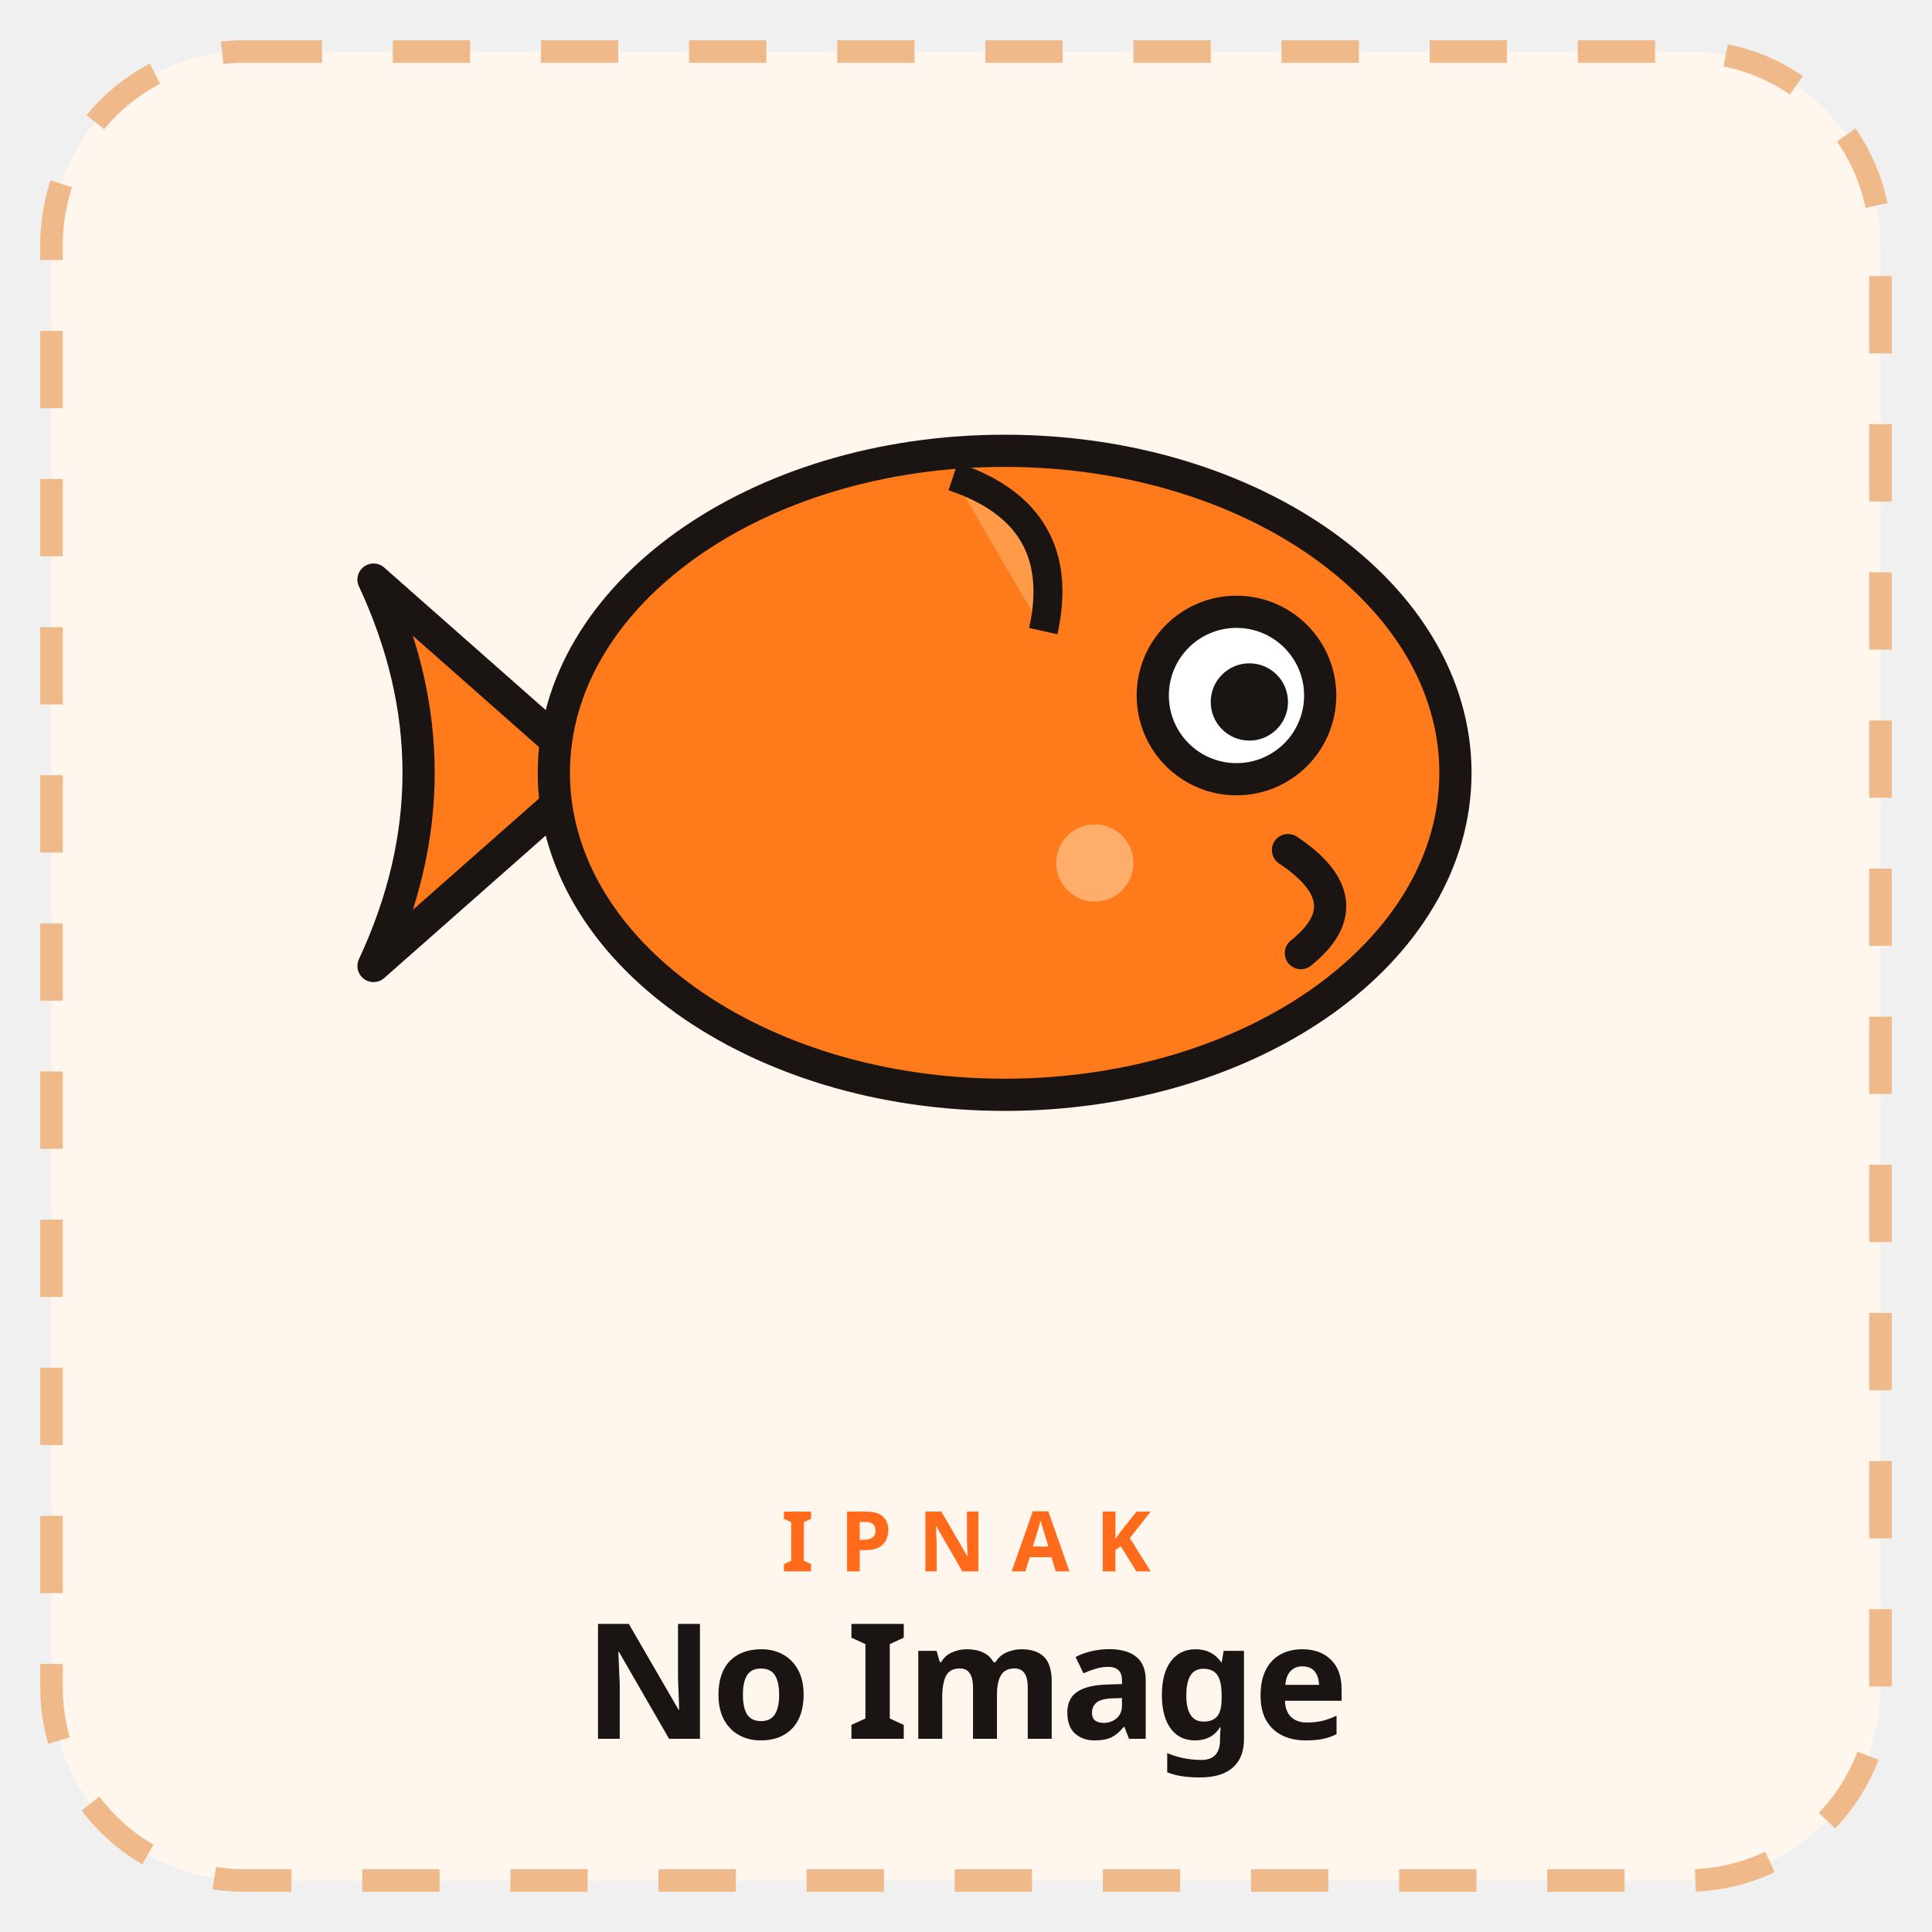
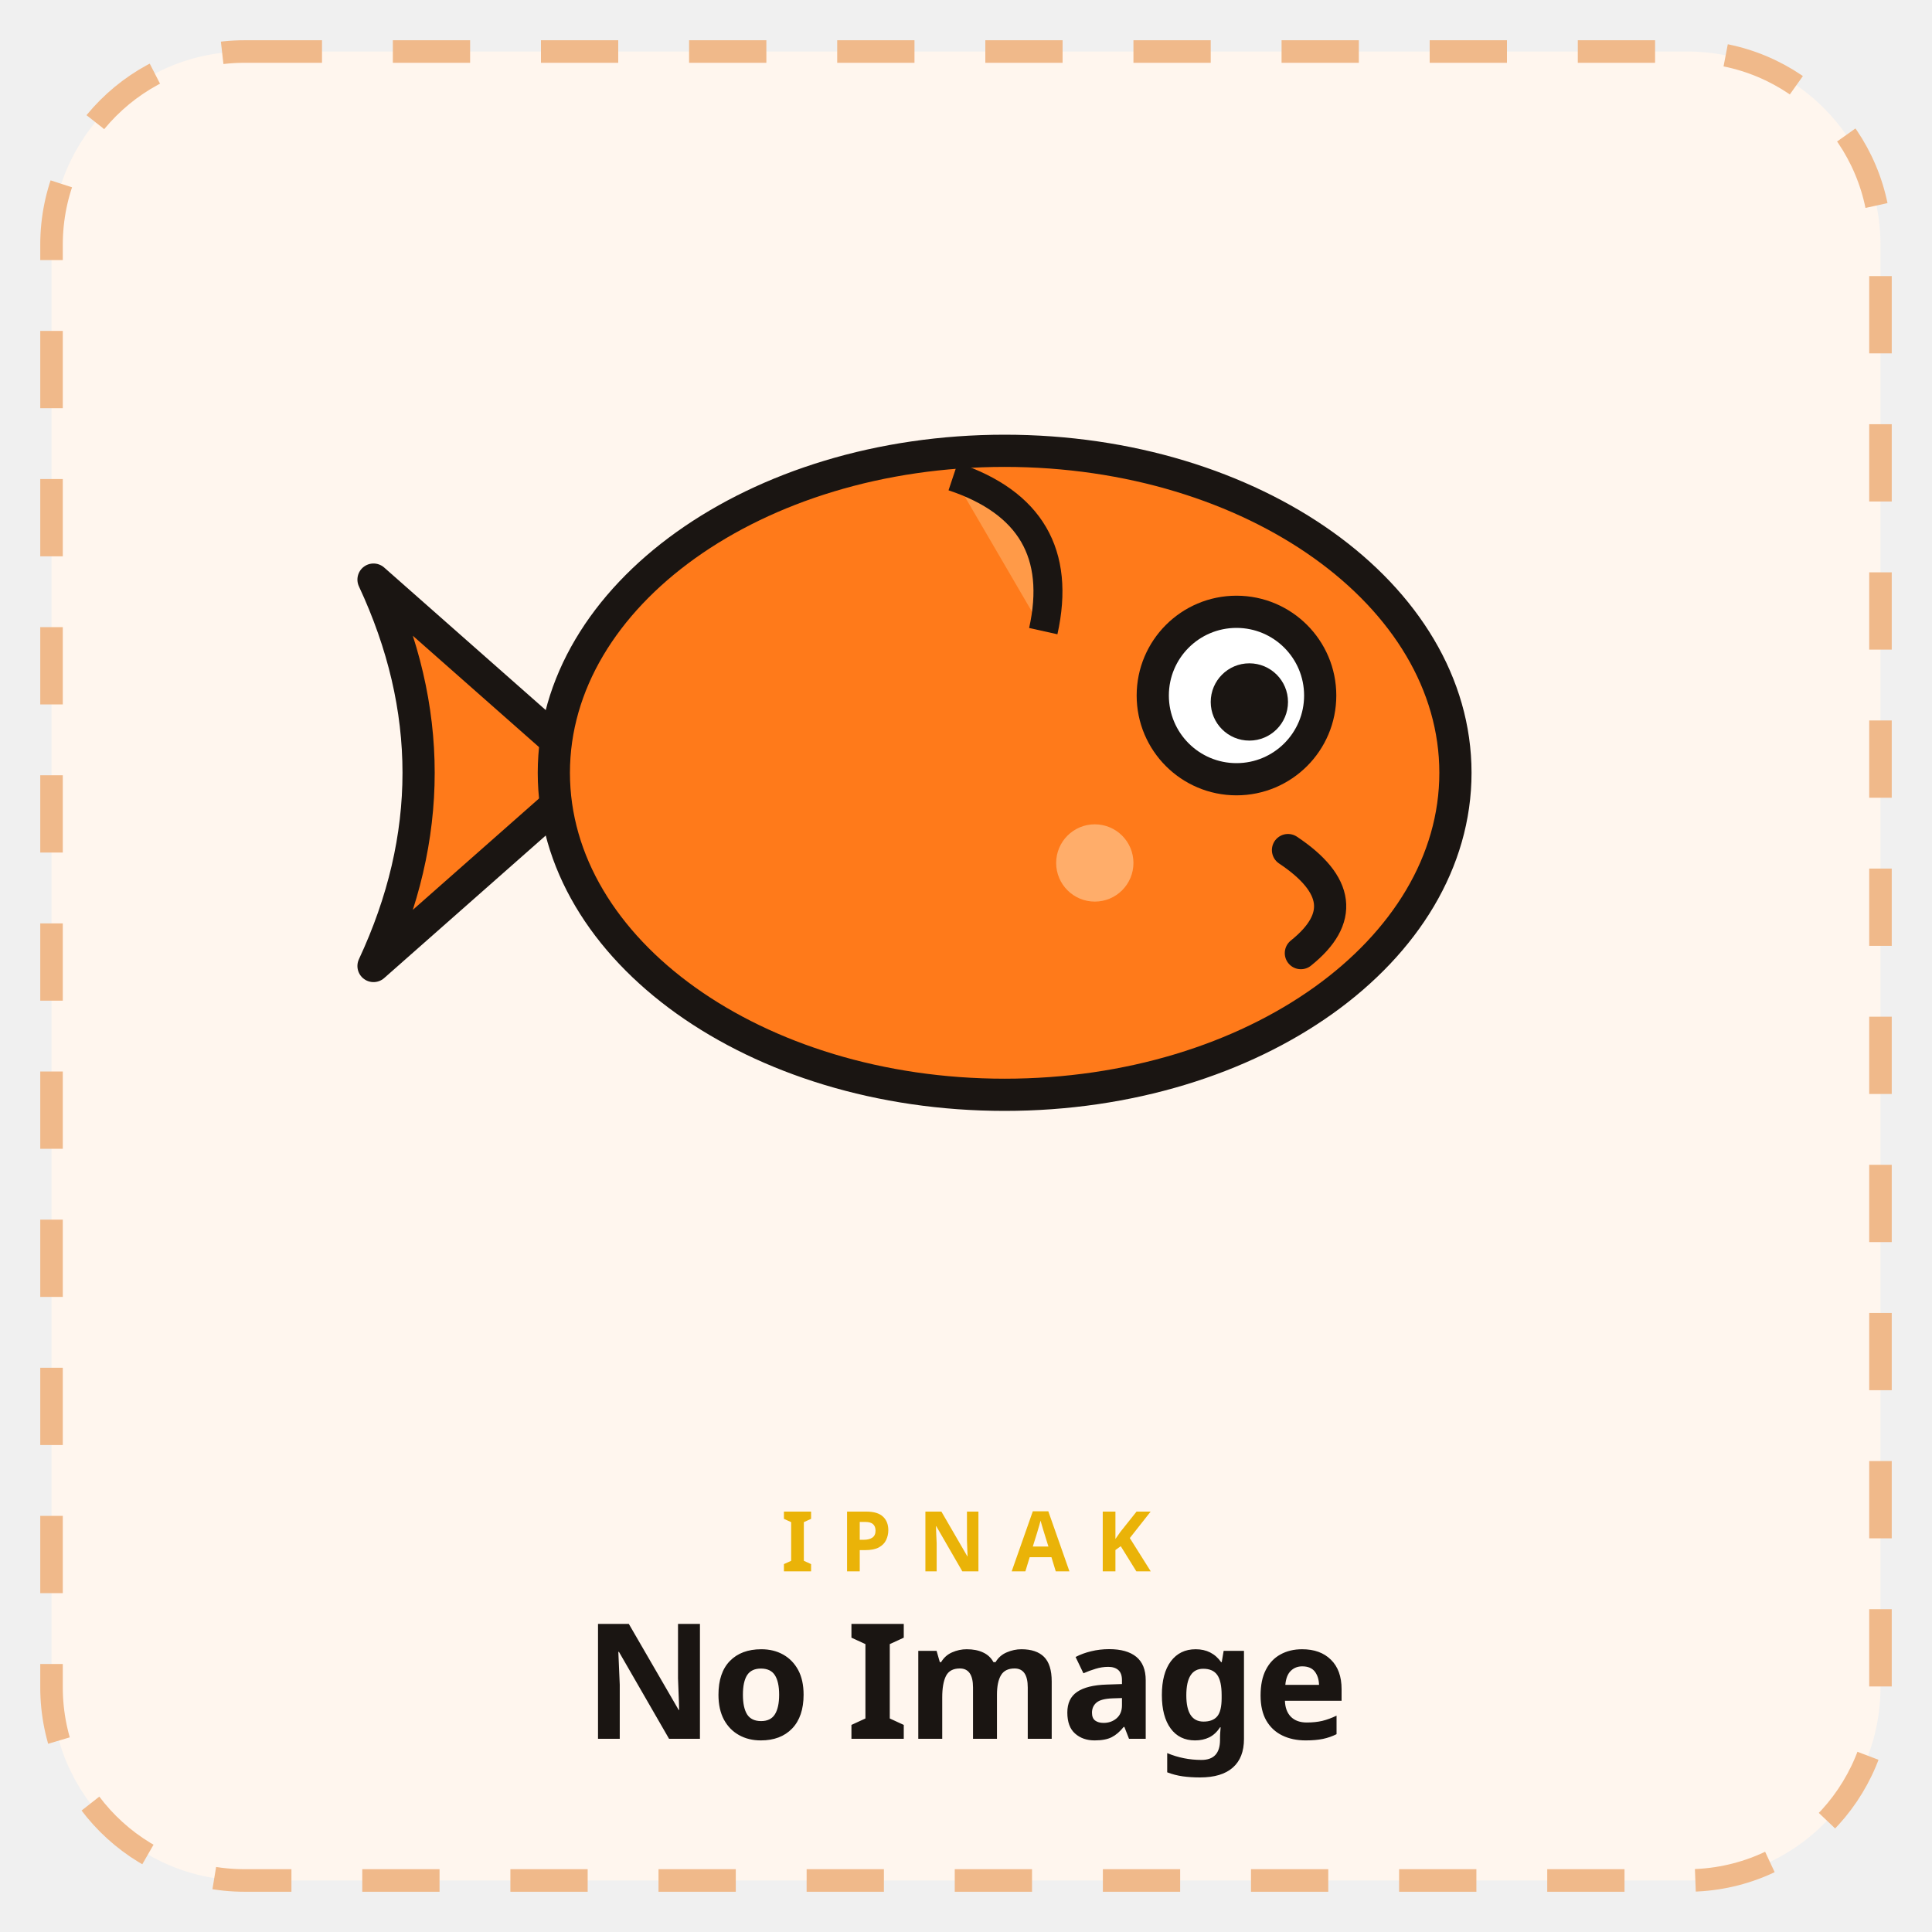
<svg xmlns="http://www.w3.org/2000/svg" data-dc-tpl="1013" id="ni-fish" viewBox="0 0 300 300" data-om-id="b6b460de:1018" style="width: 100%; height: auto; display: block;">
  <rect data-dc-tpl="1014" x="8" y="8" width="284" height="284" rx="30" fill="#FFF6EE" stroke="#F0B98A" stroke-width="3.5" stroke-dasharray="12 11" data-om-id="b6b460de:1019" />
  <g data-dc-tpl="1015" transform="translate(150 120)" data-om-id="b6b460de:1020">
    <path data-dc-tpl="1016" d="M-58 0 L-92 -30 Q-78 0 -92 30 Z" fill="#FF7A1A" stroke="#1A1512" stroke-width="5" stroke-linejoin="round" data-om-id="b6b460de:1021" />
    <ellipse data-dc-tpl="1017" cx="6" cy="0" rx="70" ry="50" fill="#FF7A1A" stroke="#1A1512" stroke-width="5" data-om-id="b6b460de:1022" />
    <path data-dc-tpl="1018" d="M-2 -46 Q16 -40 12 -22" fill="#FF9A48" stroke="#1A1512" stroke-width="4.5" stroke-linejoin="round" data-om-id="b6b460de:1023" />
    <circle data-dc-tpl="1019" cx="42" cy="-12" r="13" fill="#fff" stroke="#1A1512" stroke-width="5" data-om-id="b6b460de:1024" />
    <circle data-dc-tpl="1020" cx="44" cy="-11" r="6" fill="#1A1512" data-om-id="b6b460de:1025" />
    <path data-dc-tpl="1021" d="M50 12 Q62 20 52 28" fill="none" stroke="#1A1512" stroke-width="5" stroke-linecap="round" data-om-id="b6b460de:1026" />
    <circle data-dc-tpl="1022" cx="20" cy="14" r="6" fill="#FFC38C" opacity=".7" data-om-id="b6b460de:1027" />
  </g>
-   <text data-dc-tpl="1023" x="150" y="244" font-family="Pretendard,sans-serif" font-weight="800" font-size="13" letter-spacing="4" fill="#FF6B1A" text-anchor="middle" data-om-id="b6b460de:1028">IPNAK</text>
+   <text data-dc-tpl="1023" x="150" y="244" font-family="Pretendard,sans-serif" font-weight="800" font-size="13" letter-spacing="4" fill="#EAB308" text-anchor="middle" data-om-id="b6b460de:1028">IPNAK</text>
  <text data-dc-tpl="1024" x="150" y="270" font-family="Pretendard,sans-serif" font-weight="900" font-size="25" letter-spacing="-.5" fill="#1A1512" text-anchor="middle" data-om-id="b6b460de:1029">No Image</text>
</svg>
